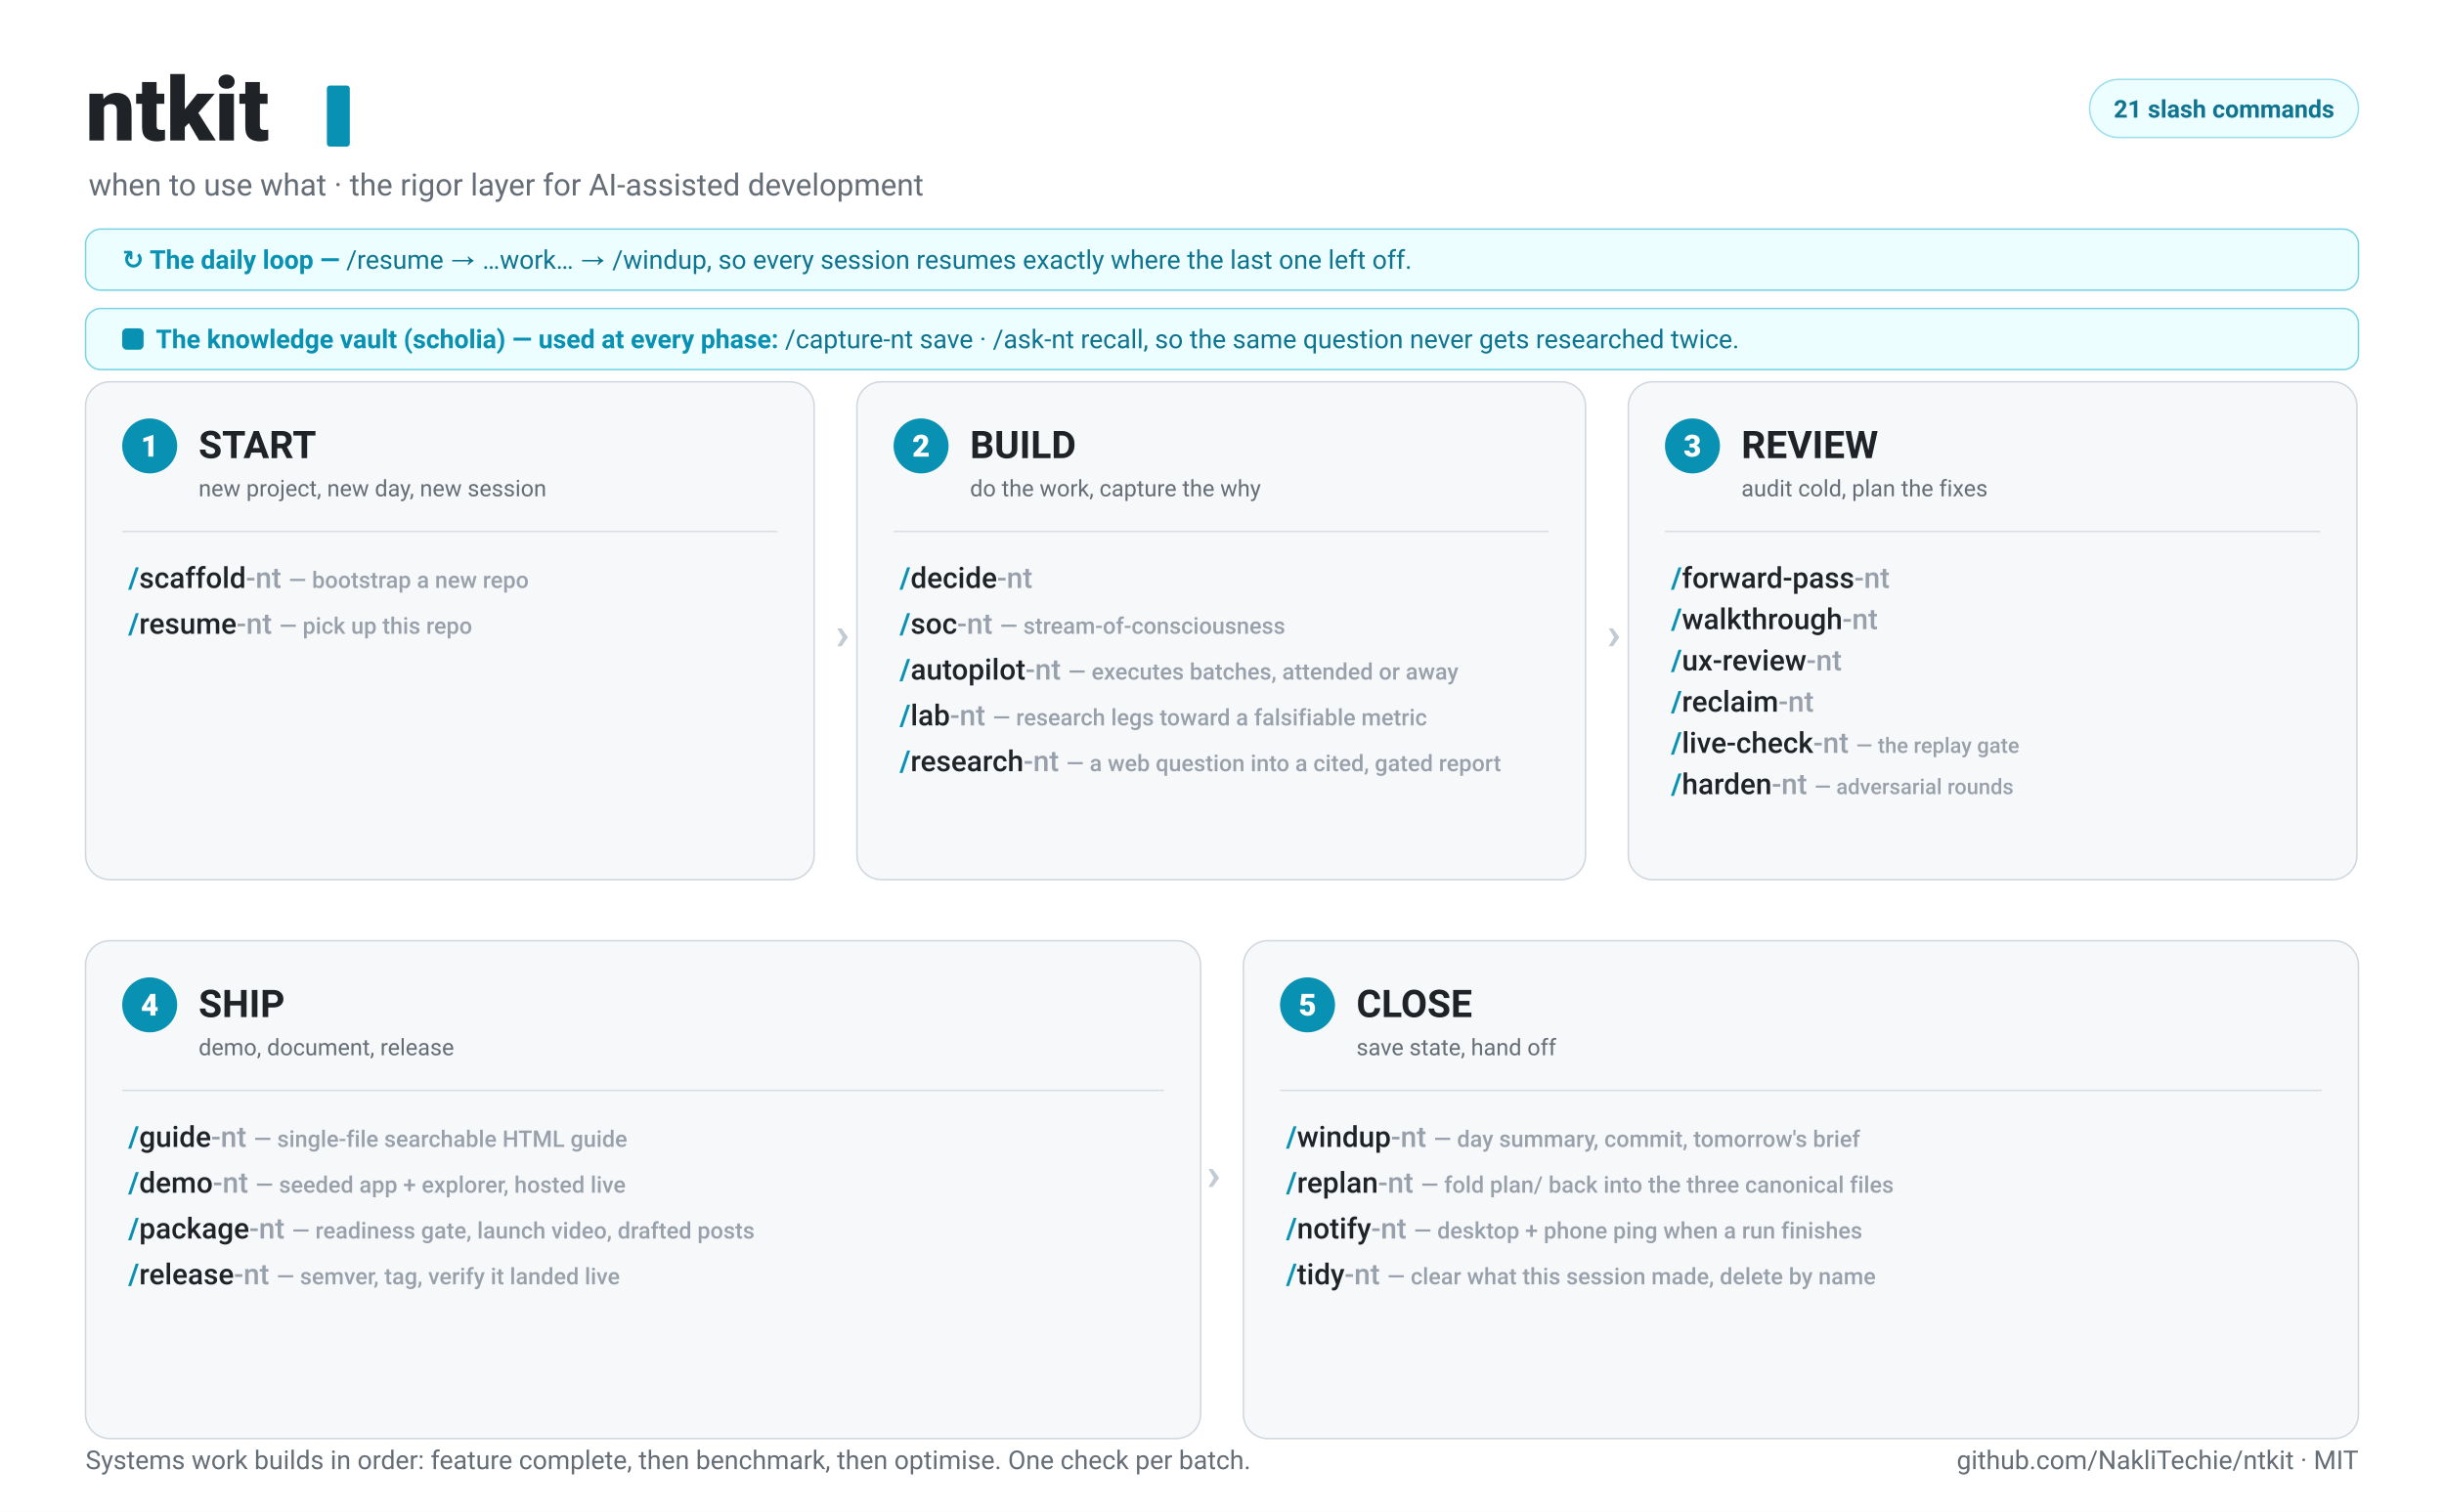
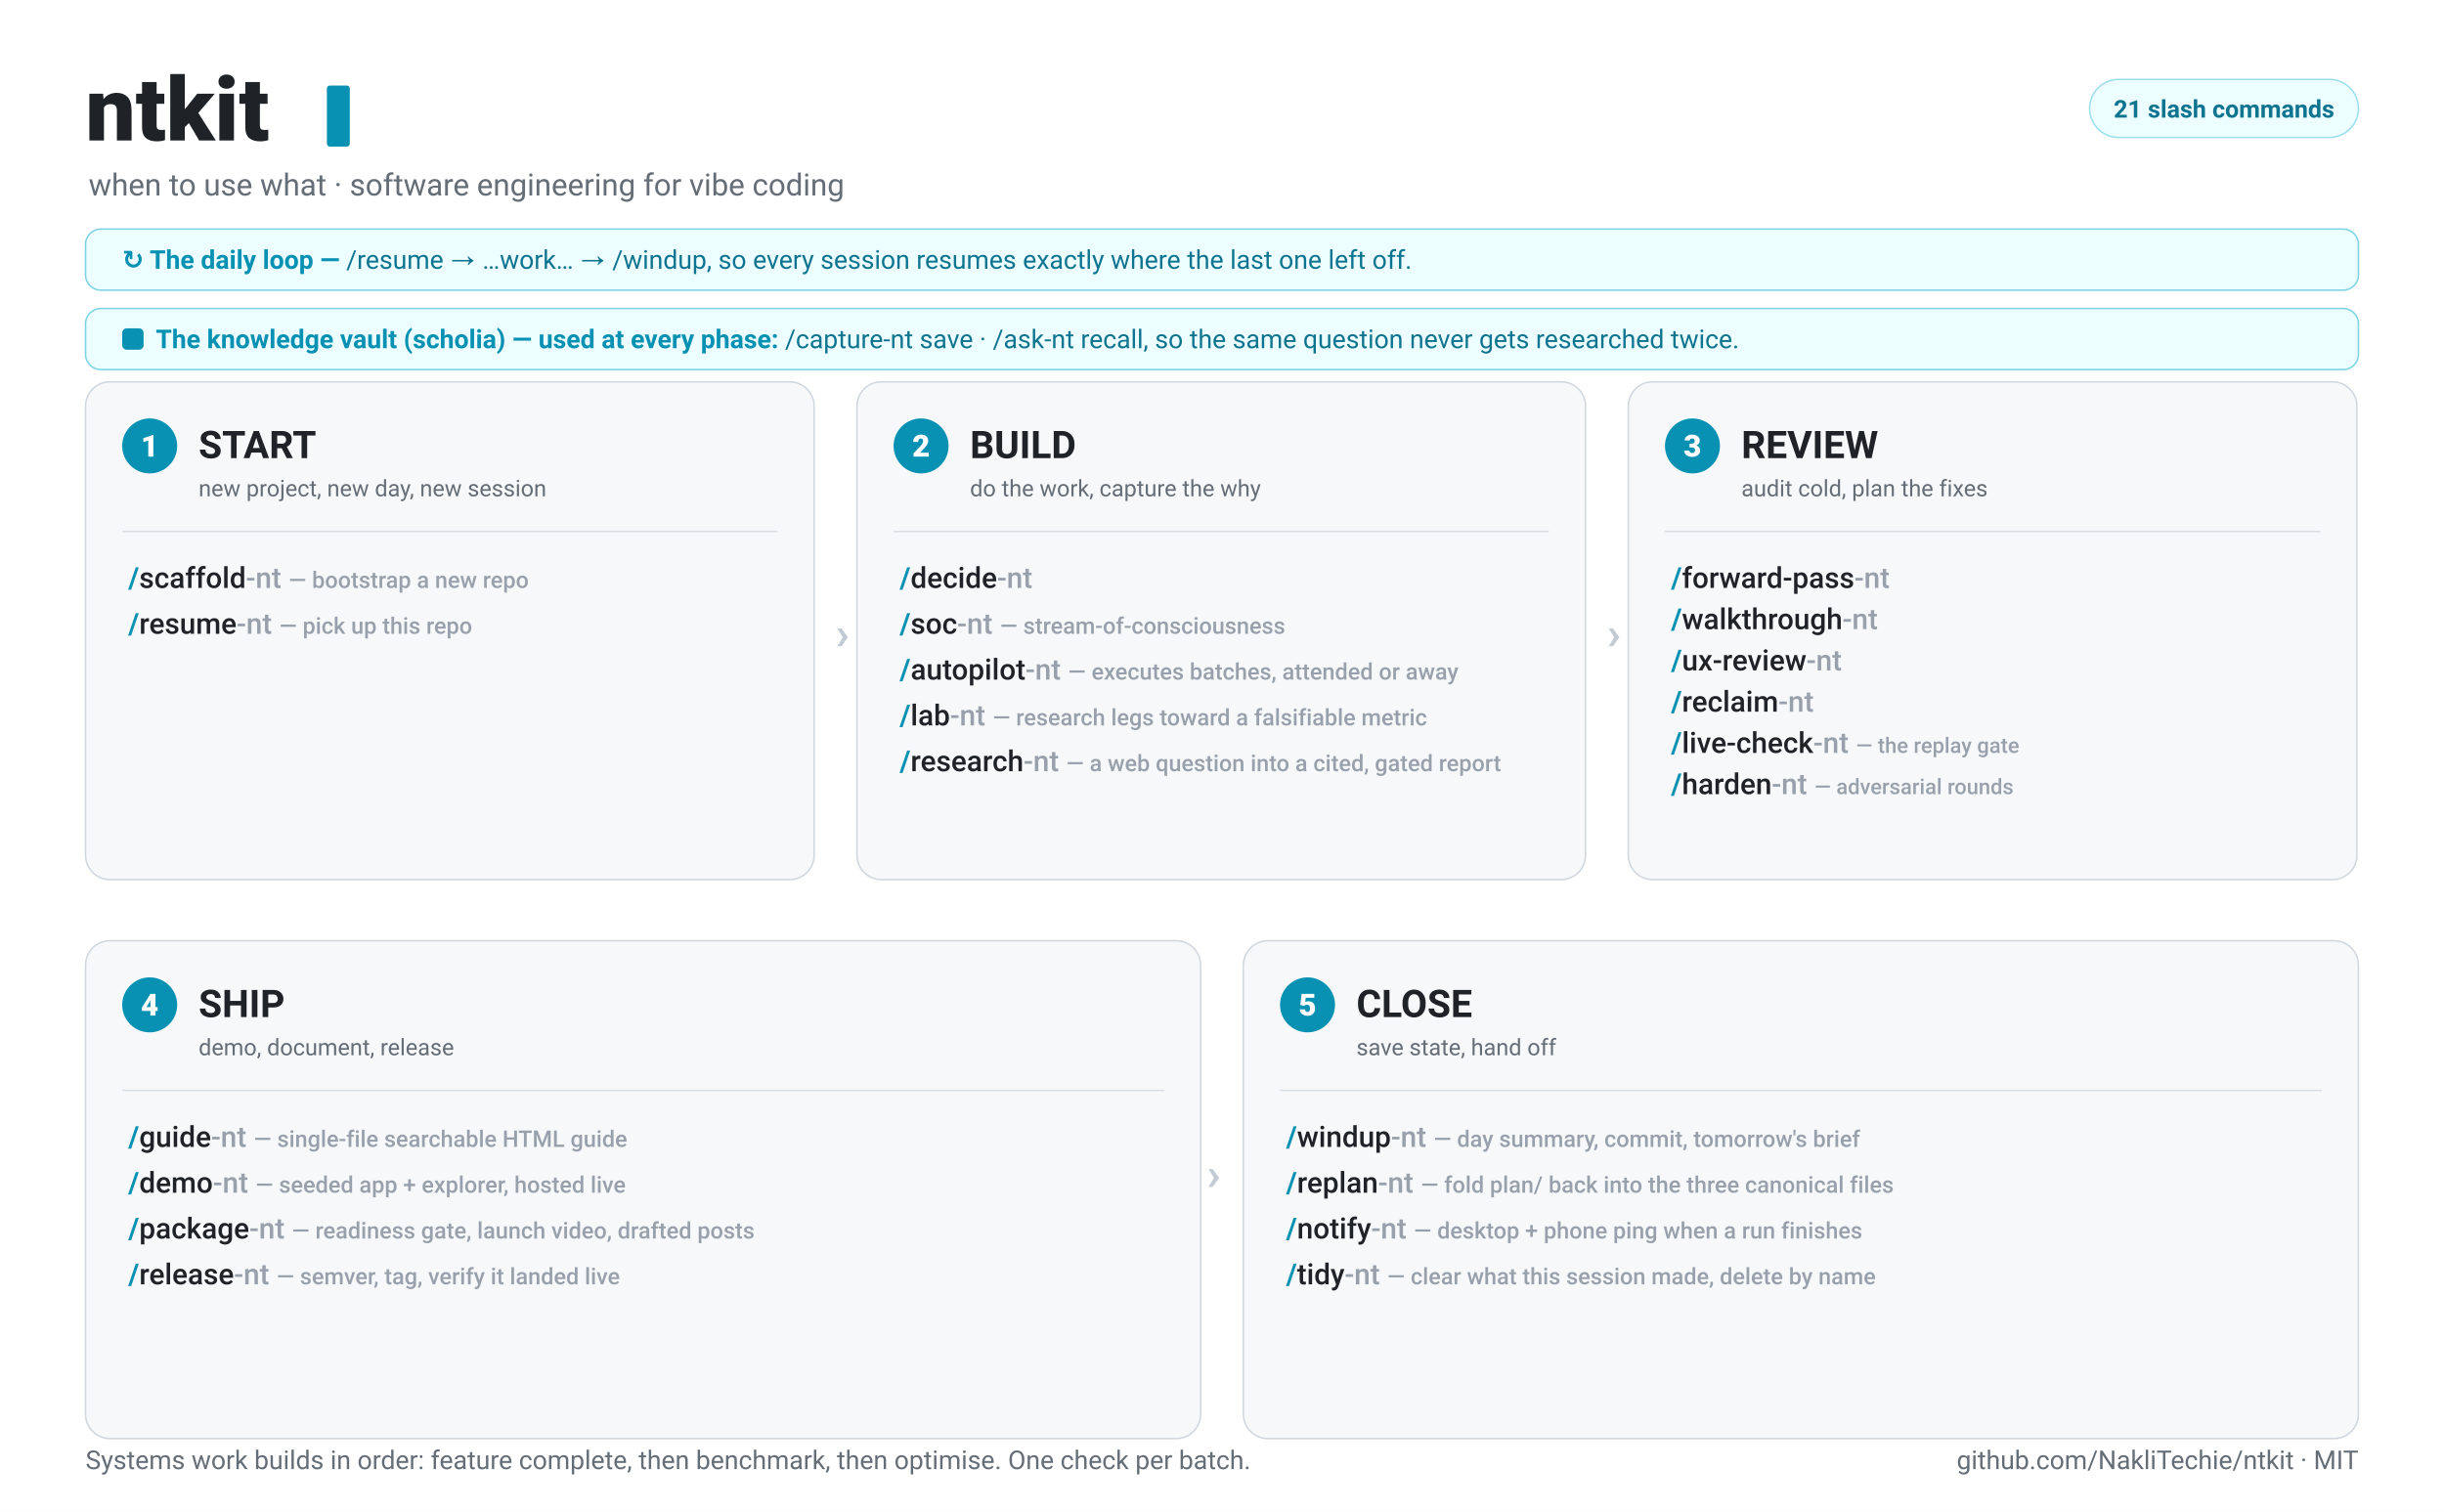
<svg xmlns="http://www.w3.org/2000/svg" viewBox="0 0 1600 990" role="img">
  <style>
text{font-family:'Segoe UI',Roboto,Helvetica,Arial,sans-serif}
.h1{fill:#1f2328;font-size:58px;font-weight:800}
.tag{fill:#656d76;font-size:20px}
.pill{fill:#ecfeff;stroke:#9bdfec;stroke-width:1}
.pilltxt{fill:#0e7490;font-size:16px;font-weight:600}
.loopbox{fill:#ecfeff;stroke:#7cd4e3;stroke-width:1}
.loop{fill:#0e7490;font-size:17px}
.loopb{fill:#0891b2;font-weight:700}
.card{fill:#f6f8fa;stroke:#d0d7de;stroke-width:1}
.num{fill:#0891b2}
.numt{fill:#ffffff;font-size:20px;font-weight:800}
.pname{fill:#1f2328;font-size:25px;font-weight:700}
.pwhen{fill:#656d76;font-size:15px}
.div{stroke:#d8dee4;stroke-width:1}
.cmd{fill:#1f2328;font-size:19px;font-weight:500}
.sl{fill:#0891b2;font-weight:700}
.suf{fill:#98a1ab}
.chev{fill:#c2cbd4;font-size:30px;font-weight:700}
.foot{fill:#656d76;font-size:17px}
.fb{fill:#24292f;font-weight:600}
</style>
  <rect width="1600" height="990" fill="#ffffff" />
  <text x="56" y="92" class="h1">ntkit</text>
  <rect x="214" y="56" width="15" height="40" rx="2" fill="#0891b2" />
-   <text x="58" y="128" class="tag">when to use what  ·  the rigor layer for AI-assisted development</text>
+   <text x="58" y="128" class="tag">when to use what  ·  software engineering for vibe coding</text>
  <rect x="1368" y="52" width="176" height="38" rx="19" class="pill" />
  <text x="1456" y="77" class="pilltxt" text-anchor="middle">21 slash commands</text>
  <rect x="56" y="150" width="1488" height="40" rx="10" class="loopbox" />
  <text x="80" y="176" class="loop">
    <tspan class="loopb">↻  The daily loop —</tspan>  /resume → …work… → /windup,  so every session resumes exactly where the last one left off.</text>
  <rect x="56" y="202" width="1488" height="40" rx="10" class="loopbox" />
  <rect x="80" y="215" width="14" height="14" rx="3" fill="#0891b2" />
  <text x="102" y="228" class="loop">
    <tspan class="loopb">The knowledge vault (scholia) — used at every phase:</tspan>  /capture-nt save  ·  /ask-nt recall,  so the same question never gets researched twice.</text>
  <g transform="translate(56,250)">
    <rect width="477" height="326" rx="16" class="card" />
    <circle cx="42" cy="42" r="18" class="num" />
    <text x="42" y="49" class="numt" text-anchor="middle">1</text>
    <text x="74" y="50" class="pname">START</text>
    <text x="74" y="75" class="pwhen">new project, new day, new session</text>
    <line x1="24" y1="98" x2="453" y2="98" class="div" />
    <text x="28" y="135" class="cmd">
      <tspan class="sl">/</tspan>scaffold<tspan class="suf">-nt</tspan>
      <tspan class="suf" font-size="15">— bootstrap a new repo</tspan>
    </text>
    <text x="28" y="165" class="cmd">
      <tspan class="sl">/</tspan>resume<tspan class="suf">-nt</tspan>
      <tspan class="suf" font-size="15">— pick up this repo</tspan>
    </text>
  </g>
  <g transform="translate(561,250)">
    <rect width="477" height="326" rx="16" class="card" />
    <circle cx="42" cy="42" r="18" class="num" />
    <text x="42" y="49" class="numt" text-anchor="middle">2</text>
    <text x="74" y="50" class="pname">BUILD</text>
    <text x="74" y="75" class="pwhen">do the work, capture the why</text>
    <line x1="24" y1="98" x2="453" y2="98" class="div" />
    <text x="28" y="135" class="cmd">
      <tspan class="sl">/</tspan>decide<tspan class="suf">-nt</tspan>
    </text>
    <text x="28" y="165" class="cmd">
      <tspan class="sl">/</tspan>soc<tspan class="suf">-nt</tspan>
      <tspan class="suf" font-size="15">— stream-of-consciousness</tspan>
    </text>
    <text x="28" y="195" class="cmd">
      <tspan class="sl">/</tspan>autopilot<tspan class="suf">-nt</tspan>
      <tspan class="suf" font-size="15">— executes batches, attended or away</tspan>
    </text>
    <text x="28" y="225" class="cmd">
      <tspan class="sl">/</tspan>lab<tspan class="suf">-nt</tspan>
      <tspan class="suf" font-size="15">— research legs toward a falsifiable metric</tspan>
    </text>
    <text x="28" y="255" class="cmd">
      <tspan class="sl">/</tspan>research<tspan class="suf">-nt</tspan>
      <tspan class="suf" font-size="15">— a web question into a cited, gated report</tspan>
    </text>
  </g>
  <g transform="translate(1066,250)">
    <rect width="477" height="326" rx="16" class="card" />
    <circle cx="42" cy="42" r="18" class="num" />
    <text x="42" y="49" class="numt" text-anchor="middle">3</text>
    <text x="74" y="50" class="pname">REVIEW</text>
    <text x="74" y="75" class="pwhen">audit cold, plan the fixes</text>
    <line x1="24" y1="98" x2="453" y2="98" class="div" />
    <text x="28" y="135" class="cmd">
      <tspan class="sl">/</tspan>forward-pass<tspan class="suf">-nt</tspan>
    </text>
    <text x="28" y="162" class="cmd">
      <tspan class="sl">/</tspan>walkthrough<tspan class="suf">-nt</tspan>
    </text>
    <text x="28" y="189" class="cmd">
      <tspan class="sl">/</tspan>ux-review<tspan class="suf">-nt</tspan>
    </text>
    <text x="28" y="216" class="cmd">
      <tspan class="sl">/</tspan>reclaim<tspan class="suf">-nt</tspan>
    </text>
    <text x="28" y="243" class="cmd">
      <tspan class="sl">/</tspan>live-check<tspan class="suf">-nt</tspan>
      <tspan class="suf" font-size="14">— the replay gate</tspan>
    </text>
    <text x="28" y="270" class="cmd">
      <tspan class="sl">/</tspan>harden<tspan class="suf">-nt</tspan>
      <tspan class="suf" font-size="14">— adversarial rounds</tspan>
    </text>
  </g>
  <text x="547" y="425" class="chev">›</text>
  <text x="1052" y="425" class="chev">›</text>
  <g transform="translate(56,616)">
    <rect width="730" height="326" rx="16" class="card" />
    <circle cx="42" cy="42" r="18" class="num" />
    <text x="42" y="49" class="numt" text-anchor="middle">4</text>
    <text x="74" y="50" class="pname">SHIP</text>
    <text x="74" y="75" class="pwhen">demo, document, release</text>
    <line x1="24" y1="98" x2="706" y2="98" class="div" />
    <text x="28" y="135" class="cmd">
      <tspan class="sl">/</tspan>guide<tspan class="suf">-nt</tspan>
      <tspan class="suf" font-size="15">— single-file searchable HTML guide</tspan>
    </text>
    <text x="28" y="165" class="cmd">
      <tspan class="sl">/</tspan>demo<tspan class="suf">-nt</tspan>
      <tspan class="suf" font-size="15">— seeded app + explorer, hosted live</tspan>
    </text>
    <text x="28" y="195" class="cmd">
      <tspan class="sl">/</tspan>package<tspan class="suf">-nt</tspan>
      <tspan class="suf" font-size="15">— readiness gate, launch video, drafted posts</tspan>
    </text>
    <text x="28" y="225" class="cmd">
      <tspan class="sl">/</tspan>release<tspan class="suf">-nt</tspan>
      <tspan class="suf" font-size="15">— semver, tag, verify it landed live</tspan>
    </text>
  </g>
  <g transform="translate(814,616)">
    <rect width="730" height="326" rx="16" class="card" />
    <circle cx="42" cy="42" r="18" class="num" />
    <text x="42" y="49" class="numt" text-anchor="middle">5</text>
    <text x="74" y="50" class="pname">CLOSE</text>
    <text x="74" y="75" class="pwhen">save state, hand off</text>
    <line x1="24" y1="98" x2="706" y2="98" class="div" />
    <text x="28" y="135" class="cmd">
      <tspan class="sl">/</tspan>windup<tspan class="suf">-nt</tspan>
      <tspan class="suf" font-size="15">— day summary, commit, tomorrow's brief</tspan>
    </text>
    <text x="28" y="165" class="cmd">
      <tspan class="sl">/</tspan>replan<tspan class="suf">-nt</tspan>
      <tspan class="suf" font-size="15">— fold plan/ back into the three canonical files</tspan>
    </text>
    <text x="28" y="195" class="cmd">
      <tspan class="sl">/</tspan>notify<tspan class="suf">-nt</tspan>
      <tspan class="suf" font-size="15">— desktop + phone ping when a run finishes</tspan>
    </text>
    <text x="28" y="225" class="cmd">
      <tspan class="sl">/</tspan>tidy<tspan class="suf">-nt</tspan>
      <tspan class="suf" font-size="15">— clear what this session made, delete by name</tspan>
    </text>
  </g>
  <text x="790" y="779" class="chev">›</text>
  <text x="56" y="962" class="foot">Systems work builds in order: feature complete, then benchmark, then optimise. One check per batch.</text>
  <text x="1544" y="962" class="foot" text-anchor="end">github.com/NakliTechie/ntkit  ·  MIT</text>
</svg>
